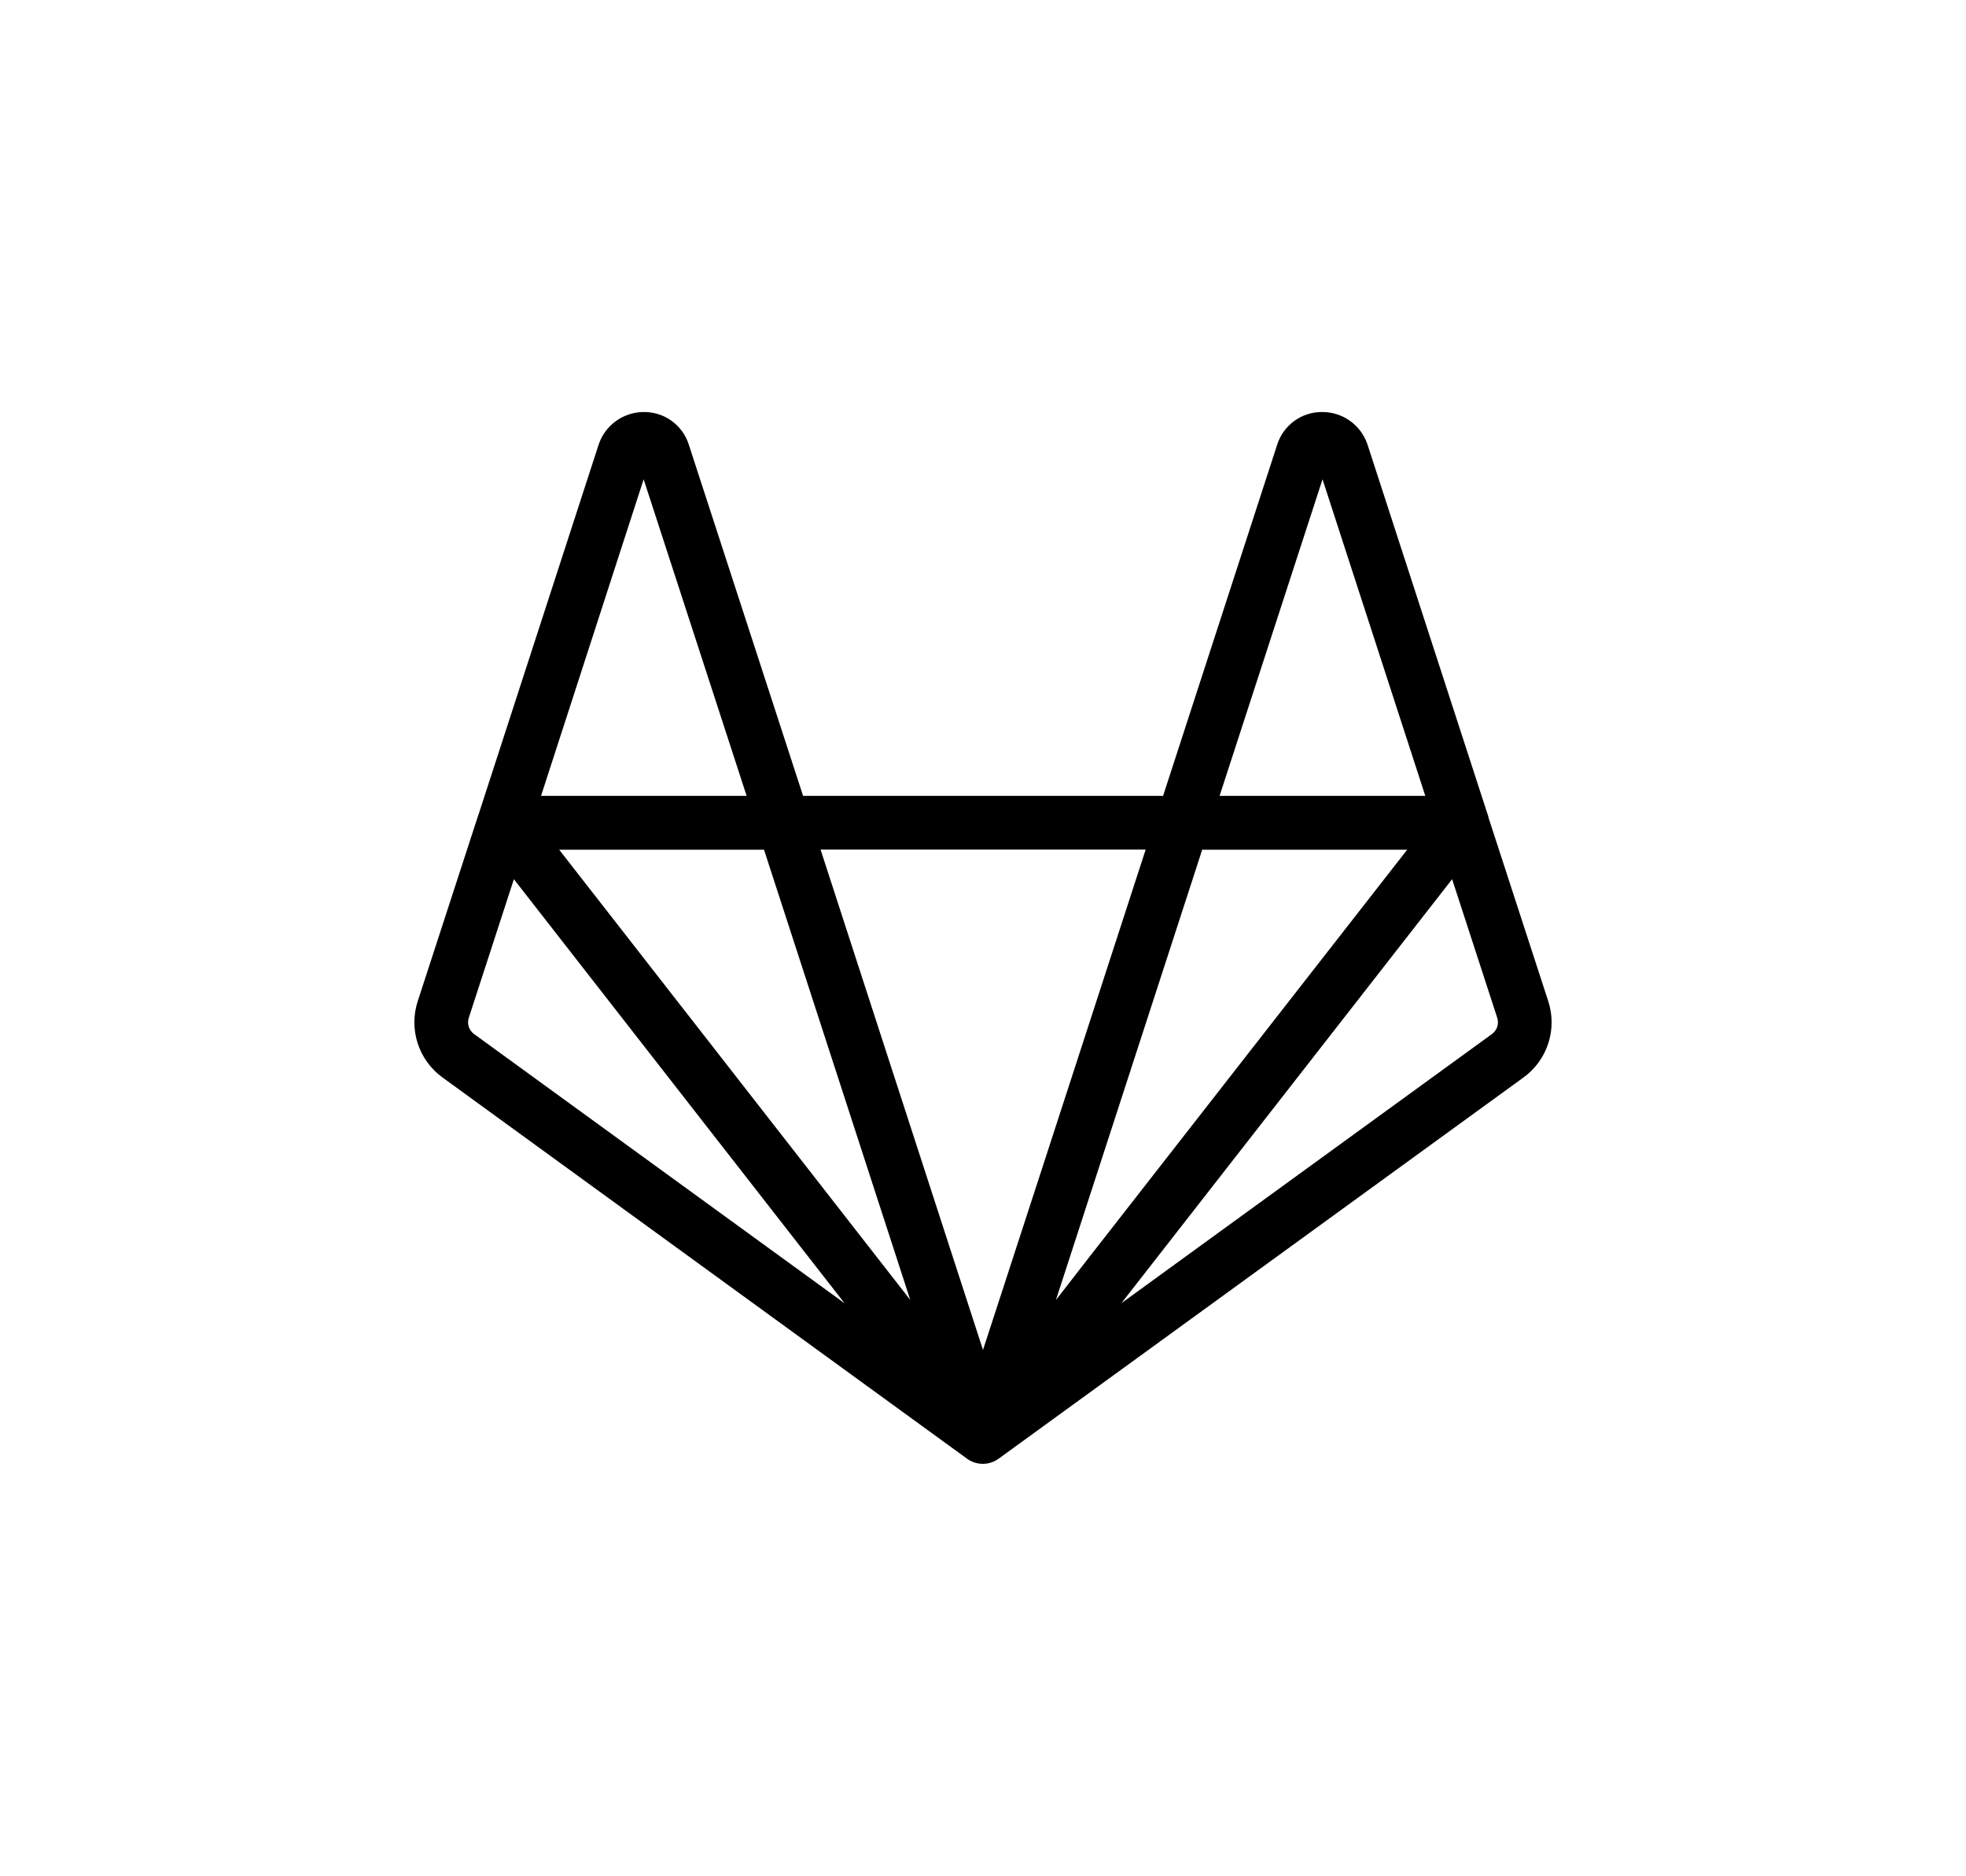
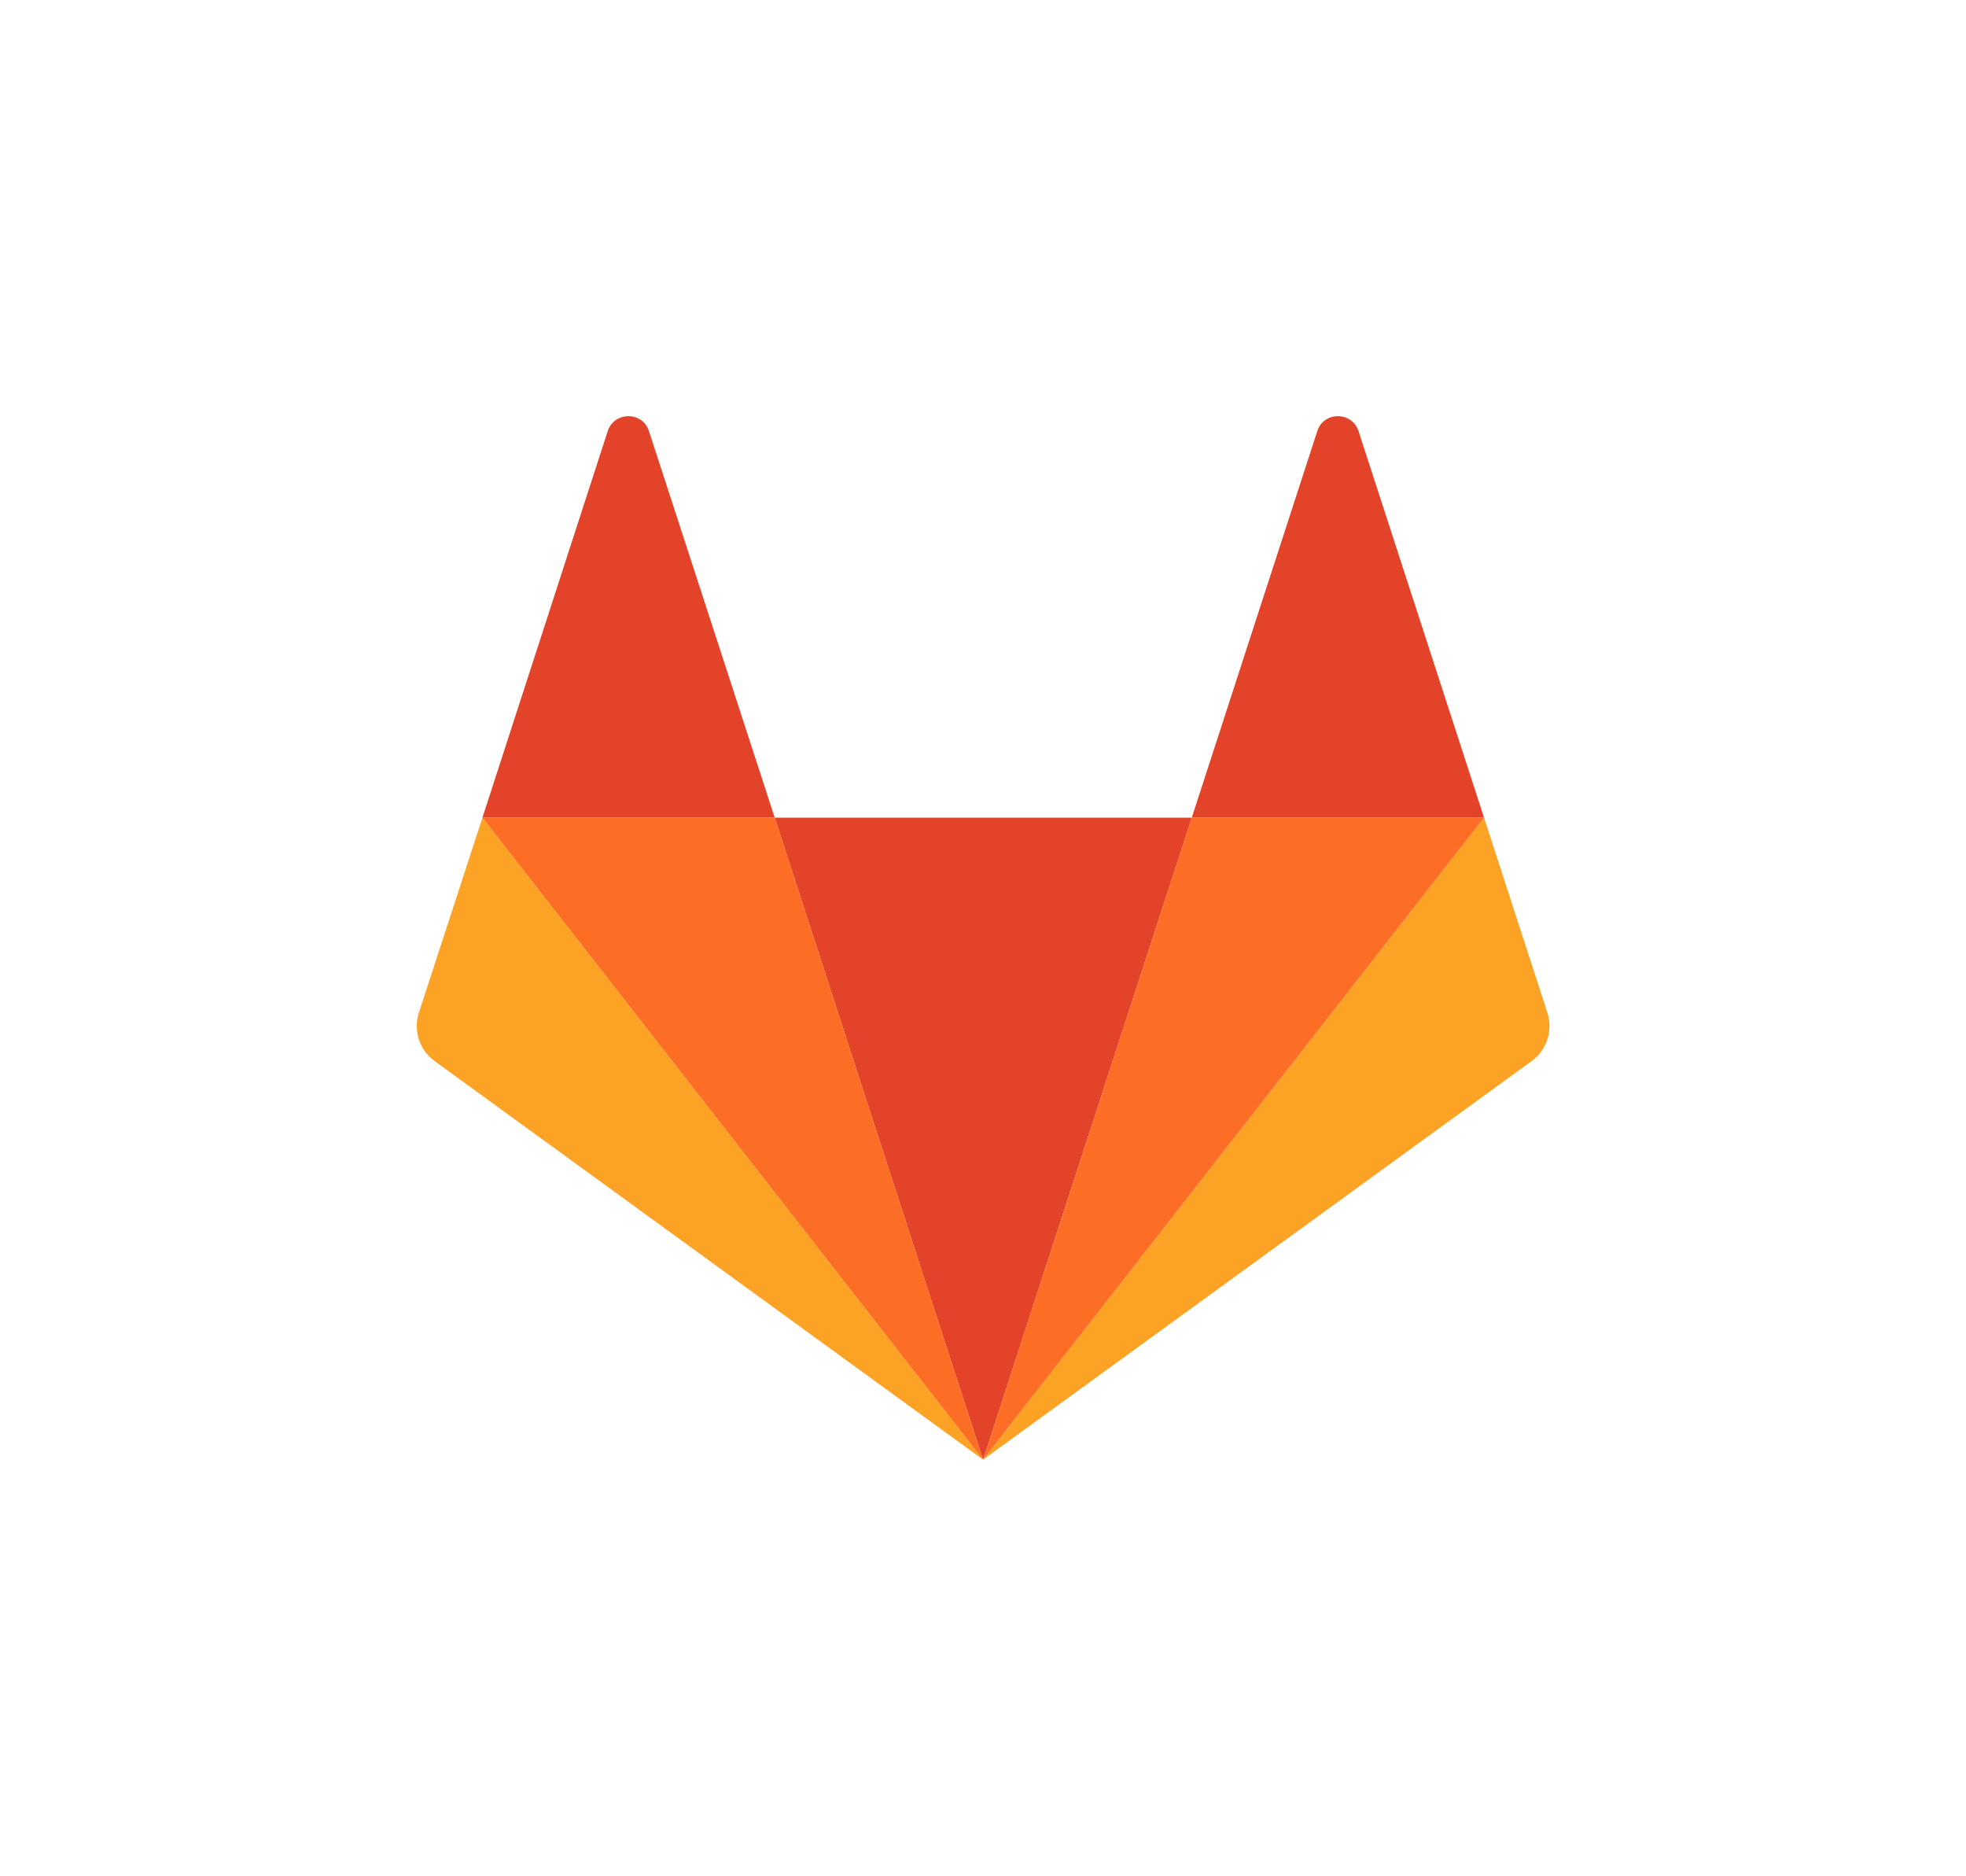
- <svg xmlns="http://www.w3.org/2000/svg" viewBox="0 0 586 559">
-   <path d="m461.48 298.35l-17.78-54.63a7.72 7.72 0 0 0 -.43 -1.47l-35.67-109.8a14.18 14.18 0 0 0 -13.54 -9.67 13.94 13.94 0 0 0 -13.38 9.75l-34 104.63h-107.31l-34.05-104.63a13.94 13.94 0 0 0 -13.32 -9.75h-.08a14.22 14.22 0 0 0 -13.5 9.76l-35.7 109.93c0 .1-.08.18-.11.28l-18.1 55.61a20.29 20.29 0 0 0 7.37 22.71l156.38 113.63a8 8 0 0 0 9.45 -.05l156.41-113.58a20.28 20.28 0 0 0 7.36 -22.72m-233.75-45.13l43.59 134.16-104.64-134.16m148.05 134.19l41.8-128.62 1.8-5.57h61.1l-94.67 121.28m69.44-231.67l30.63 94.33h-61.31m-22.03 16l-30.37 93.46-18.12 55.66-48.42-149.12m-52.73-110.33l30.69 94.33h-61.27m-19.98 70.97a4.31 4.31 0 0 1 -1.56 -4.83l13.44-41.3 98.57 126.37m192.98-80.24l-110.46 80.21.37-.48 98.2-125.86 13.44 41.28a4.31 4.31 0 0 1 -1.55 4.84" />
+ <svg xmlns="http://www.w3.org/2000/svg" version="1.1" width="100%" height="100%" viewBox="0 0 586 559" xml:space="preserve">
+   <style type="text/css">
+ 	.st3{fill:#E24329;}
+ 	.st4{fill:#FCA326;}
+ 	.st5{fill:#FC6D26;}
+ </style>
+   <g>
+     <path class="st3" d="M293.026,434.983L293.026,434.983l62.199-191.322H230.918L293.026,434.983L293.026,434.983z" />
+     <path class="st4" d="M143.798,243.662L143.798,243.662l-18.941,58.126c-1.714,5.278,0.137,11.104,4.661,14.394 l163.509,118.801L143.798,243.662L143.798,243.662z" />
+     <path class="st3" d="M143.798,243.662h87.12l-37.494-115.224c-1.919-5.895-10.282-5.895-12.27,0L143.798,243.662 L143.798,243.662z" />
+     <path class="st4" d="M442.346,243.662L442.346,243.662l18.873,58.126c1.714,5.278-0.137,11.104-4.661,14.394 L293.026,434.983L442.346,243.662L442.346,243.662z" />
+     <path class="st3" d="M442.346,243.662h-87.12l37.425-115.224c1.919-5.895,10.282-5.895,12.27,0L442.346,243.662 L442.346,243.662z" />
+     <polygon class="st5" points="293.026,434.983 355.225,243.662 442.346,243.662" />
+     <polygon class="st5" points="293.026,434.983 143.798,243.662 230.918,243.662" />
+   </g>
</svg>
